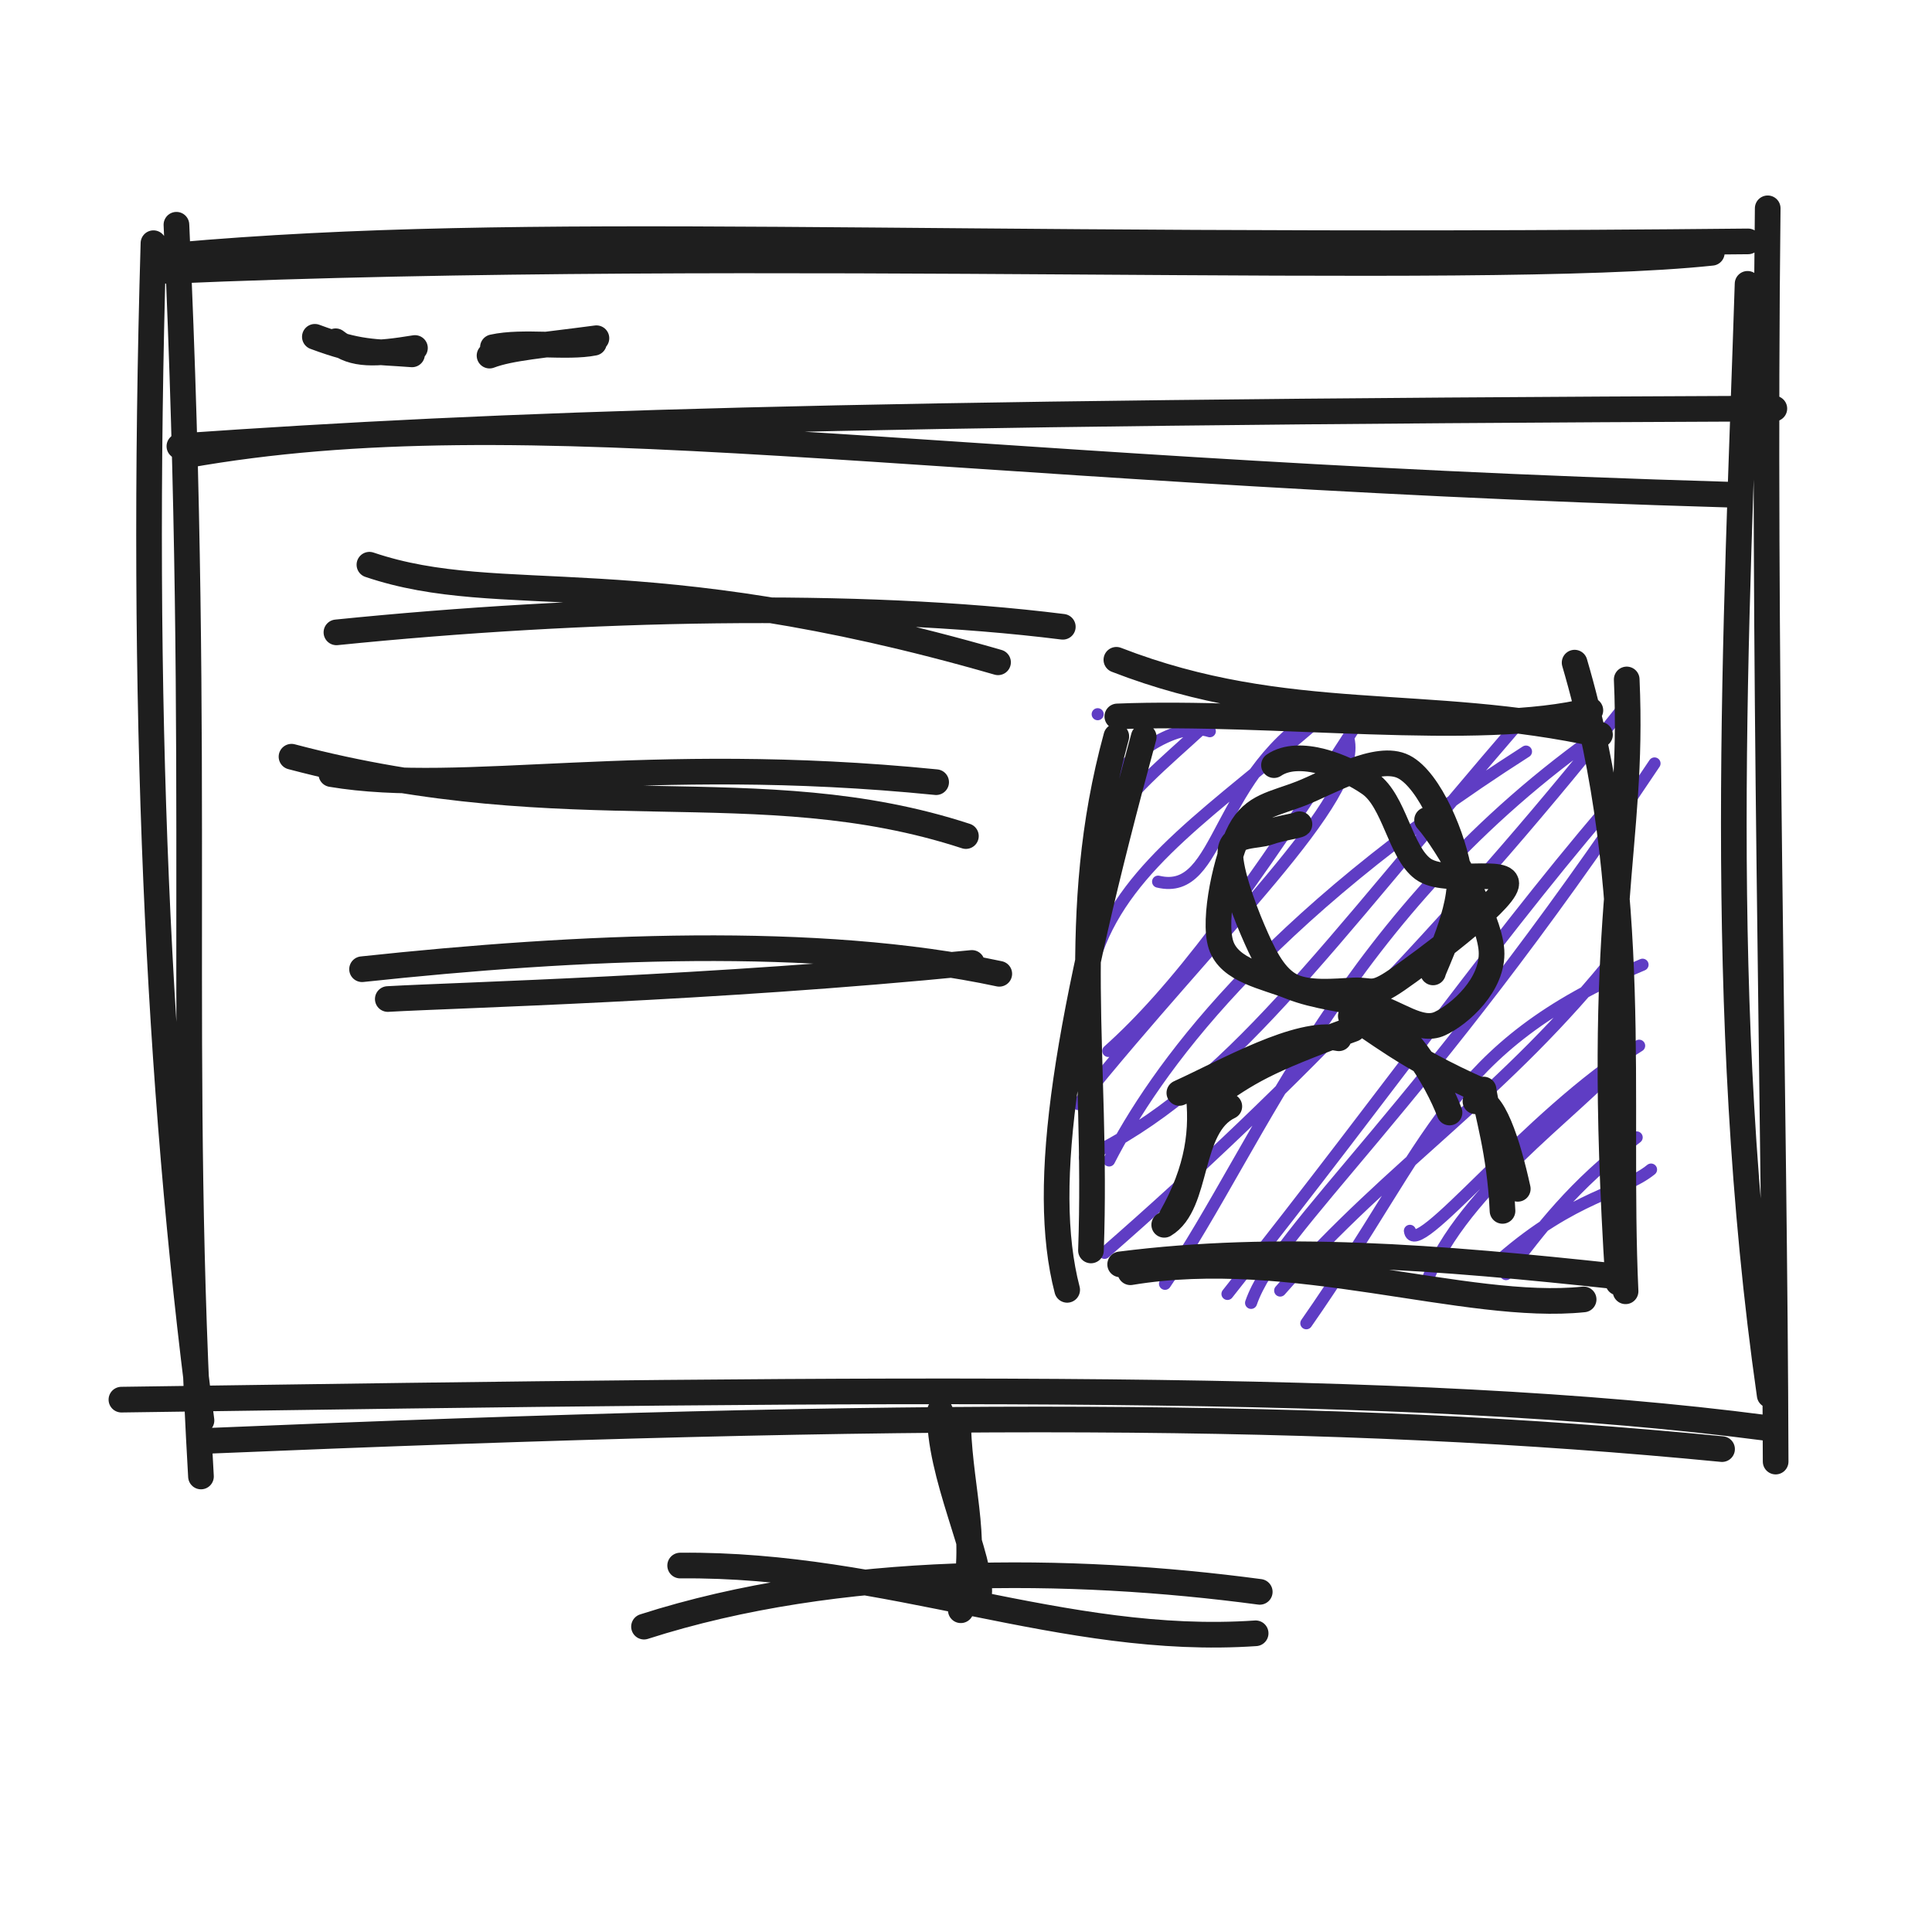
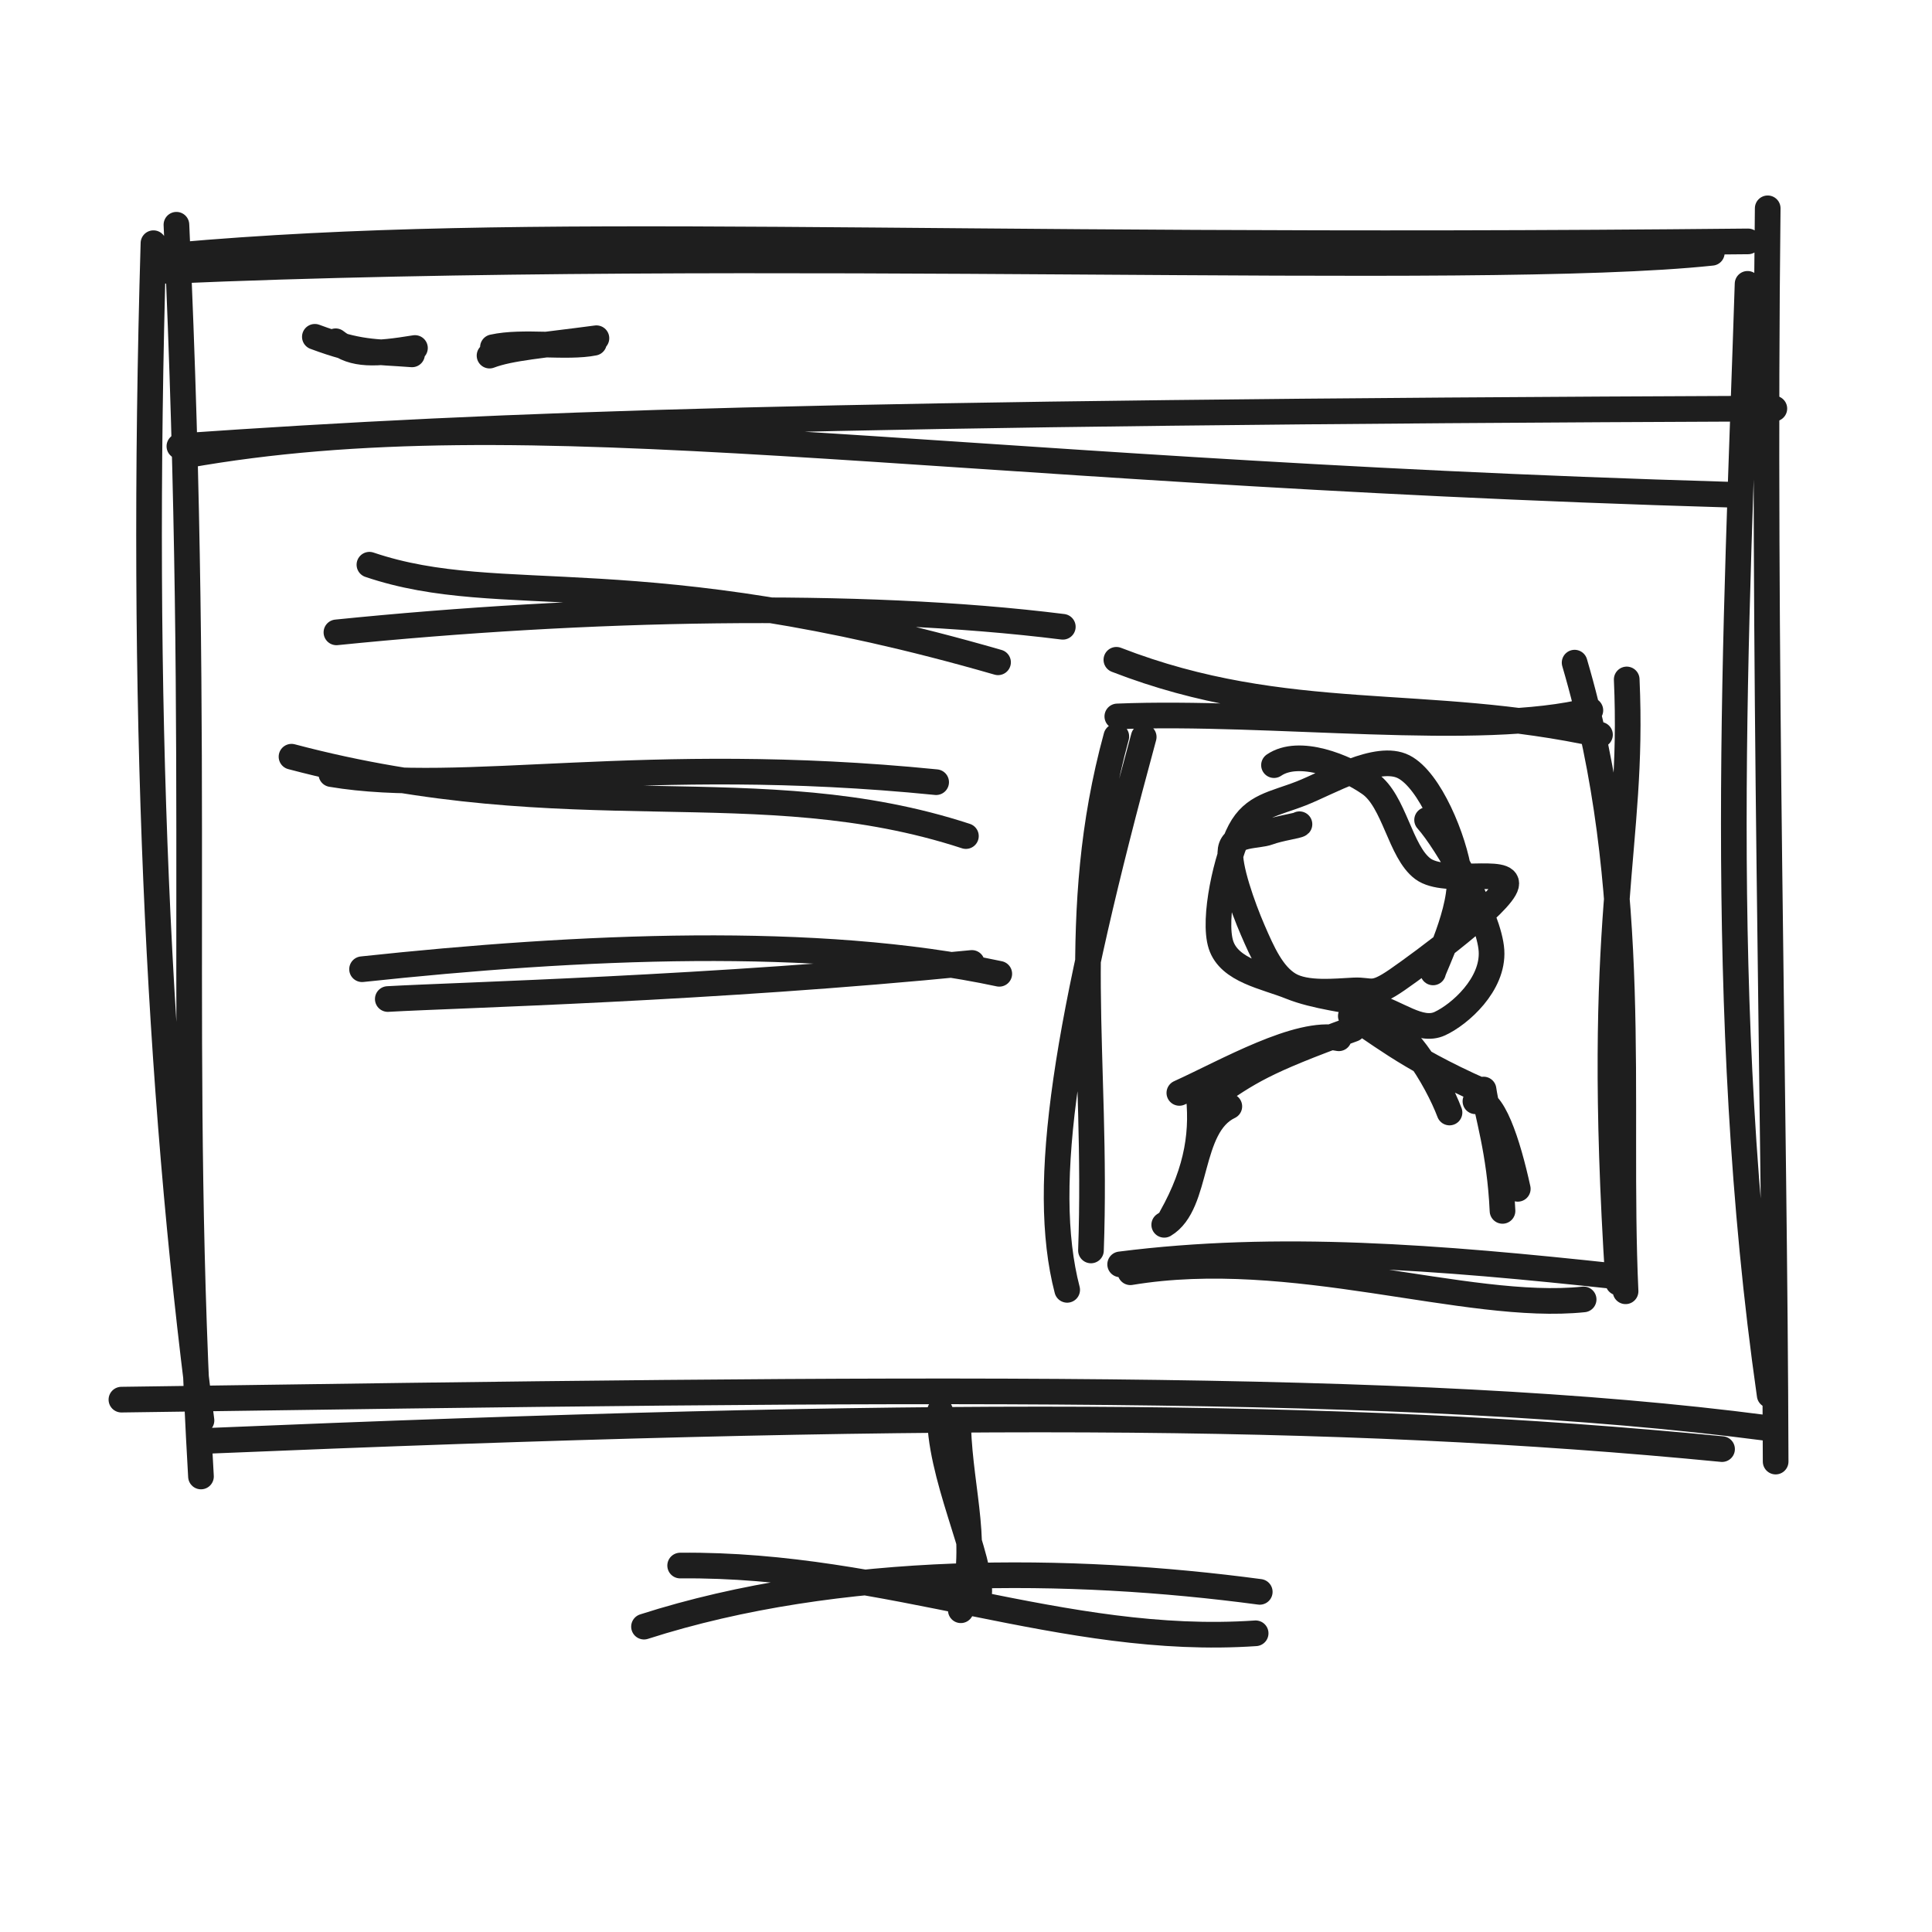
<svg xmlns="http://www.w3.org/2000/svg" width="128" height="128" viewBox="0 0 128 128" role="img">
  <path d="M11.109 17.95 C50.439 16.246, 97.751 18.416, 113.412 16.749 M11.549 16.924 C35.378 14.805, 59.746 16.563, 115.814 15.993 M115.781 18.805 C115.05 41.566, 113.593 66.888, 117.246 92.43 M117.115 13.801 C116.777 43.336, 117.571 72.594, 117.641 96.833 M116.973 94.598 C93.51 91.533, 60.671 91.981, 8.044 92.73 M114.091 96.007 C88.3 93.5, 61.101 93.475, 13.343 95.476 M13.315 97.821 C11.703 69.997, 13.382 51.843, 11.689 14.89 M13.349 94.109 C10.464 71.989, 9.272 46.661, 10.167 16.112" stroke="#1e1e1e" stroke-width="1.7" fill="none" stroke-linecap="round" stroke-linejoin="round" />
  <path d="M12.307 30.168 C35.035 26.118, 60.651 31.195, 114.633 32.774 M11.885 29.566 C33.58 28.061, 54.62 27.325, 117.555 27.069" stroke="#1e1e1e" stroke-width="1.7" fill="none" stroke-linecap="round" stroke-linejoin="round" />
  <path d="M20.86 22.314 C23.832 23.418, 24.678 23.279, 27.299 23.478 M22.237 22.609 C23.429 23.559, 24.853 23.486, 27.492 23.056" stroke="#1e1e1e" stroke-width="1.7" fill="none" stroke-linecap="round" stroke-linejoin="round" />
  <path d="M32.433 23.56 C33.822 23.035, 35.935 22.888, 39.515 22.408 M32.657 23.005 C34.647 22.563, 37.543 23.072, 39.352 22.71" stroke="#1e1e1e" stroke-width="1.7" fill="none" stroke-linecap="round" stroke-linejoin="round" />
  <path d="M24.475 37.414 C33.311 40.408, 42.267 36.997, 66.123 43.879 M22.289 41.896 C38.718 40.229, 56.89 39.828, 70.414 41.526" stroke="#1e1e1e" stroke-width="1.7" fill="none" stroke-linecap="round" stroke-linejoin="round" />
  <path d="M19.313 50.134 C37.884 55.046, 50.211 50.888, 63.994 55.392 M21.952 51.287 C30.644 52.755, 42.599 49.878, 62.022 51.821" stroke="#1e1e1e" stroke-width="1.7" fill="none" stroke-linecap="round" stroke-linejoin="round" />
  <path d="M25.692 66.188 C30.288 65.924, 47.105 65.511, 64.39 63.797 M23.987 64.213 C38.359 62.671, 54.194 61.95, 66.205 64.517" stroke="#1e1e1e" stroke-width="1.7" fill="none" stroke-linecap="round" stroke-linejoin="round" />
-   <path d="M72.724 47.318 C72.724 47.318, 72.724 47.318, 72.724 47.318 M72.724 47.318 C72.724 47.318, 72.724 47.318, 72.724 47.318 M72.813 53.049 C74.113 50.324, 77.876 47.701, 80.153 48.446 M74.013 53.934 C75.109 52.089, 78.495 49.384, 80.298 47.619 M76.727 58.412 C81.005 59.439, 80.344 51.146, 87.926 46.853 M72.684 62.967 C74.77 57.21, 80.473 53.619, 87.263 47.778 M71.441 73.149 C80.676 61.684, 90.306 52.897, 89.339 48.948 M73.427 69.629 C77.704 65.819, 82.58 59.454, 90.577 46.891 M73.482 76.884 C76.522 70.95, 83.612 60.971, 101.101 49.794 M71.882 76.697 C81.485 72.081, 87.441 63.169, 100.89 47.589 M77.186 85.056 C83.589 75.709, 88.974 60.455, 106.331 48.345 M73.18 83.005 C85.621 72.154, 97.122 60.11, 107.986 46.346 M82.887 86.319 C84.597 81.372, 94.206 73.647, 109.616 50.58 M81.323 85.726 C92.56 71.554, 99.609 61.357, 107.997 51.784 M86.547 87.67 C95.056 75.477, 95.86 69.419, 108.823 63.915 M84.815 85.503 C92.38 76.898, 99.563 72.69, 107.206 63.09 M93.41 81.545 C93.712 83.738, 101.168 73.864, 108.598 69.281 M94.318 85.54 C96.282 79.201, 104.552 73.626, 107.555 70.09 M99.419 83.431 C104.329 79.16, 107.499 79.015, 109.386 77.487 M99.777 84.414 C102.109 81.416, 104.156 78.565, 108.434 75.356" stroke="#5f3dc4" stroke-width="0.8" fill="none" stroke-linecap="round" stroke-linejoin="round" />
  <path d="M73.963 43.713 C85.251 48.096, 94.508 46.134, 106.004 48.677 M74.025 47.465 C84.097 47.051, 98.138 48.913, 105.366 47.061 M104.322 43.902 C108.747 58.951, 107.115 72.794, 107.698 85.551 M107.774 45.015 C108.28 56.42, 105.617 60.259, 107.211 84.974 M104.92 86.09 C97.131 86.898, 85.575 82.514, 74.89 84.29 M107.121 84.567 C95.281 83.29, 84.651 82.436, 74.213 83.768 M70.703 85.456 C68.877 78.431, 70.642 67.685, 75.774 48.825 M72.279 82.845 C72.735 70.059, 70.737 60.589, 73.959 48.791" stroke="#1e1e1e" stroke-width="1.7" fill="none" stroke-linecap="round" stroke-linejoin="round" />
  <path d="M94.549 54.324 C95.891 55.823, 98.675 60.732, 98.815 62.981 C98.956 65.231, 96.71 67.212, 95.39 67.82 C94.07 68.428, 92.543 67.038, 90.895 66.629 C89.248 66.221, 87.171 66.042, 85.504 65.37 C83.837 64.698, 81.45 64.318, 80.893 62.598 C80.336 60.878, 81.272 56.722, 82.159 55.049 C83.046 53.376, 84.41 53.27, 86.216 52.562 C88.023 51.854, 91.257 49.912, 92.999 50.801 C94.741 51.69, 96.343 55.625, 96.667 57.895 C96.992 60.166, 94.985 64.126, 94.944 64.425 M84.405 50.692 C86.065 49.563, 89.097 50.769, 90.74 51.913 C92.384 53.058, 92.76 56.438, 94.267 57.559 C95.774 58.679, 100.064 57.414, 99.782 58.639 C99.5 59.864, 94.257 63.745, 92.576 64.908 C90.896 66.071, 90.895 65.563, 89.7 65.618 C88.505 65.673, 86.525 65.906, 85.407 65.238 C84.289 64.571, 83.639 63.105, 82.994 61.614 C82.348 60.122, 81.357 57.369, 81.532 56.29 C81.708 55.211, 83.286 55.421, 84.046 55.14 C84.806 54.86, 85.992 54.711, 86.093 54.607" stroke="#1e1e1e" stroke-width="1.7" fill="none" stroke-linecap="round" stroke-linejoin="round" />
  <path d="M77.133 81.147 C79.449 79.772, 78.671 74.617, 81.446 73.3 M77.595 80.662 C79.398 77.462, 79.723 74.835, 79.371 72.186 M78.135 72.408 C81.267 70.984, 86.017 68.236, 88.7 68.789 M80.206 72.746 C82.823 70.993, 83.585 70.383, 89.649 68.174 M90.458 67.093 C92.888 67.547, 95.207 71.526, 96.034 73.707 M89.495 67.315 C91.015 68.143, 92.979 69.989, 98.233 72.303 M97.751 72.963 C98.86 72.499, 99.904 75.772, 100.557 78.763 M98.289 72.184 C98.517 73.781, 99.366 76.265, 99.545 80.225" stroke="#1e1e1e" stroke-width="1.7" fill="none" stroke-linecap="round" stroke-linejoin="round" />
  <path d="M62.281 93.47 C62.131 97.591, 65.121 103.37, 64.863 105.657 M63.483 94.568 C63.64 98.95, 64.935 102.435, 63.656 106.683" stroke="#1e1e1e" stroke-width="1.7" fill="none" stroke-linecap="round" stroke-linejoin="round" />
  <path d="M45.062 103.722 C59.007 103.584, 70.41 109.084, 83.19 108.21 M42.667 107.769 C55.574 103.625, 70.993 103.798, 83.462 105.465" stroke="#1e1e1e" stroke-width="1.7" fill="none" stroke-linecap="round" stroke-linejoin="round" />
</svg>
